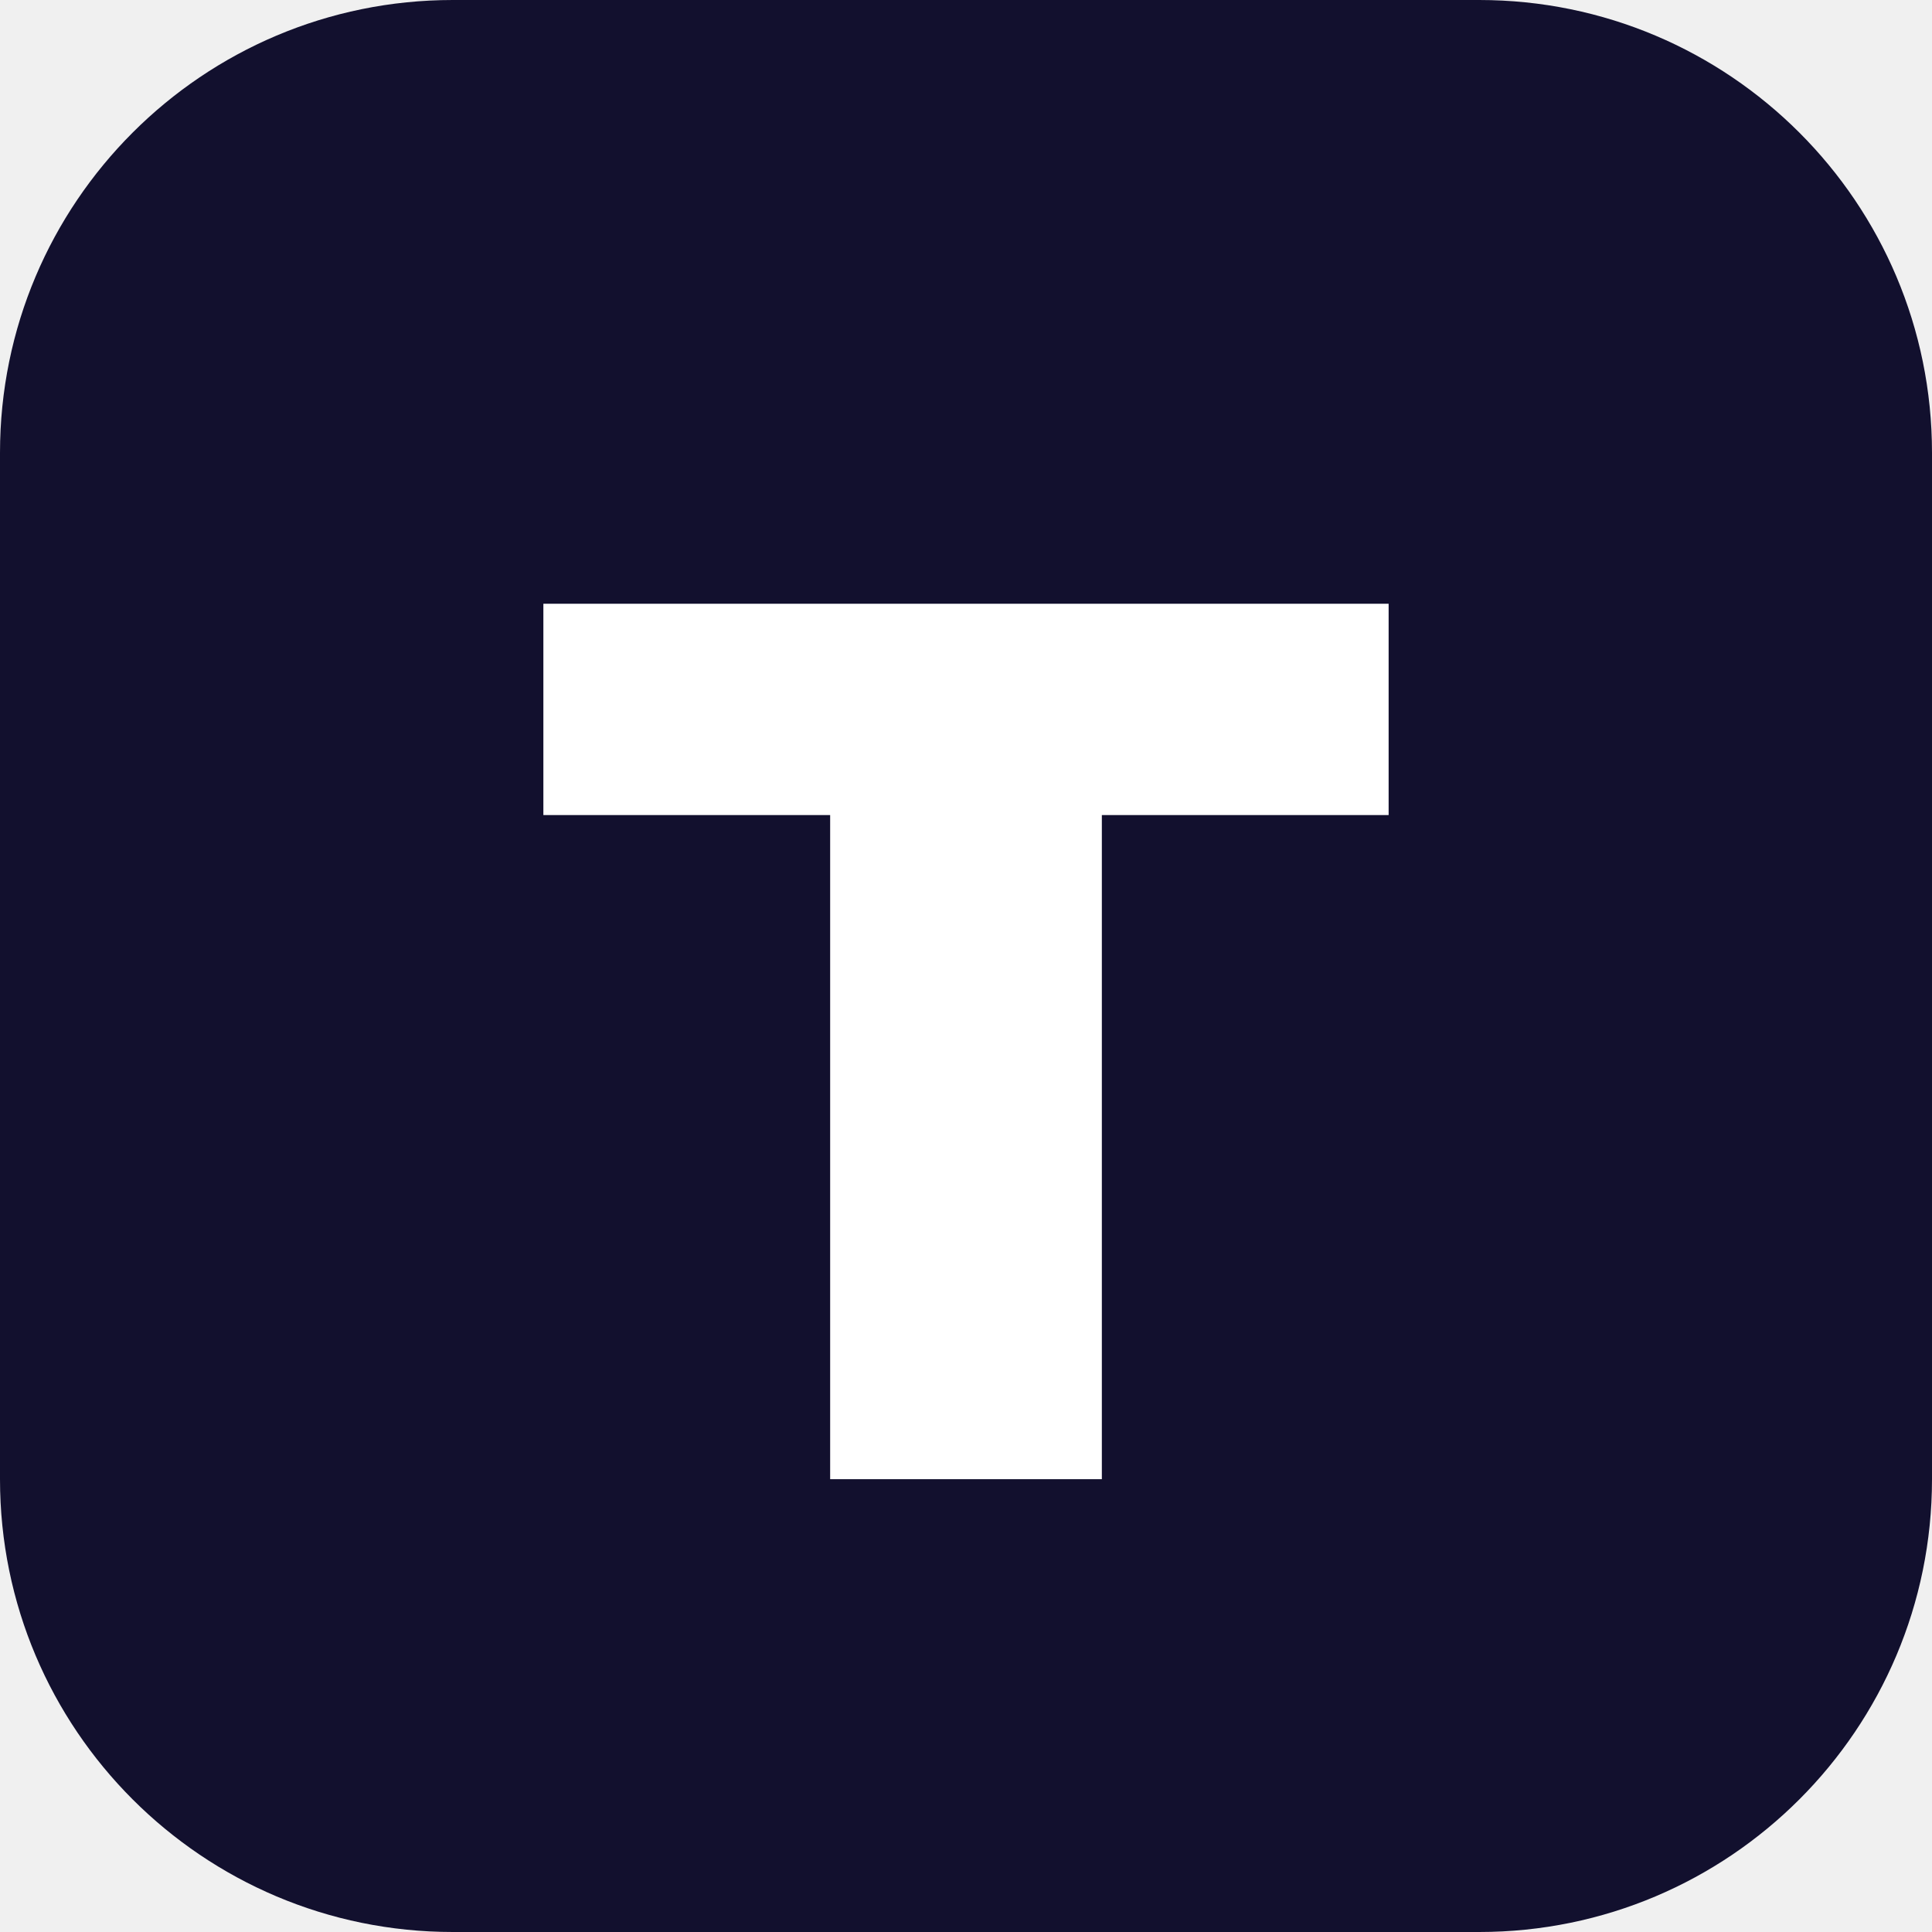
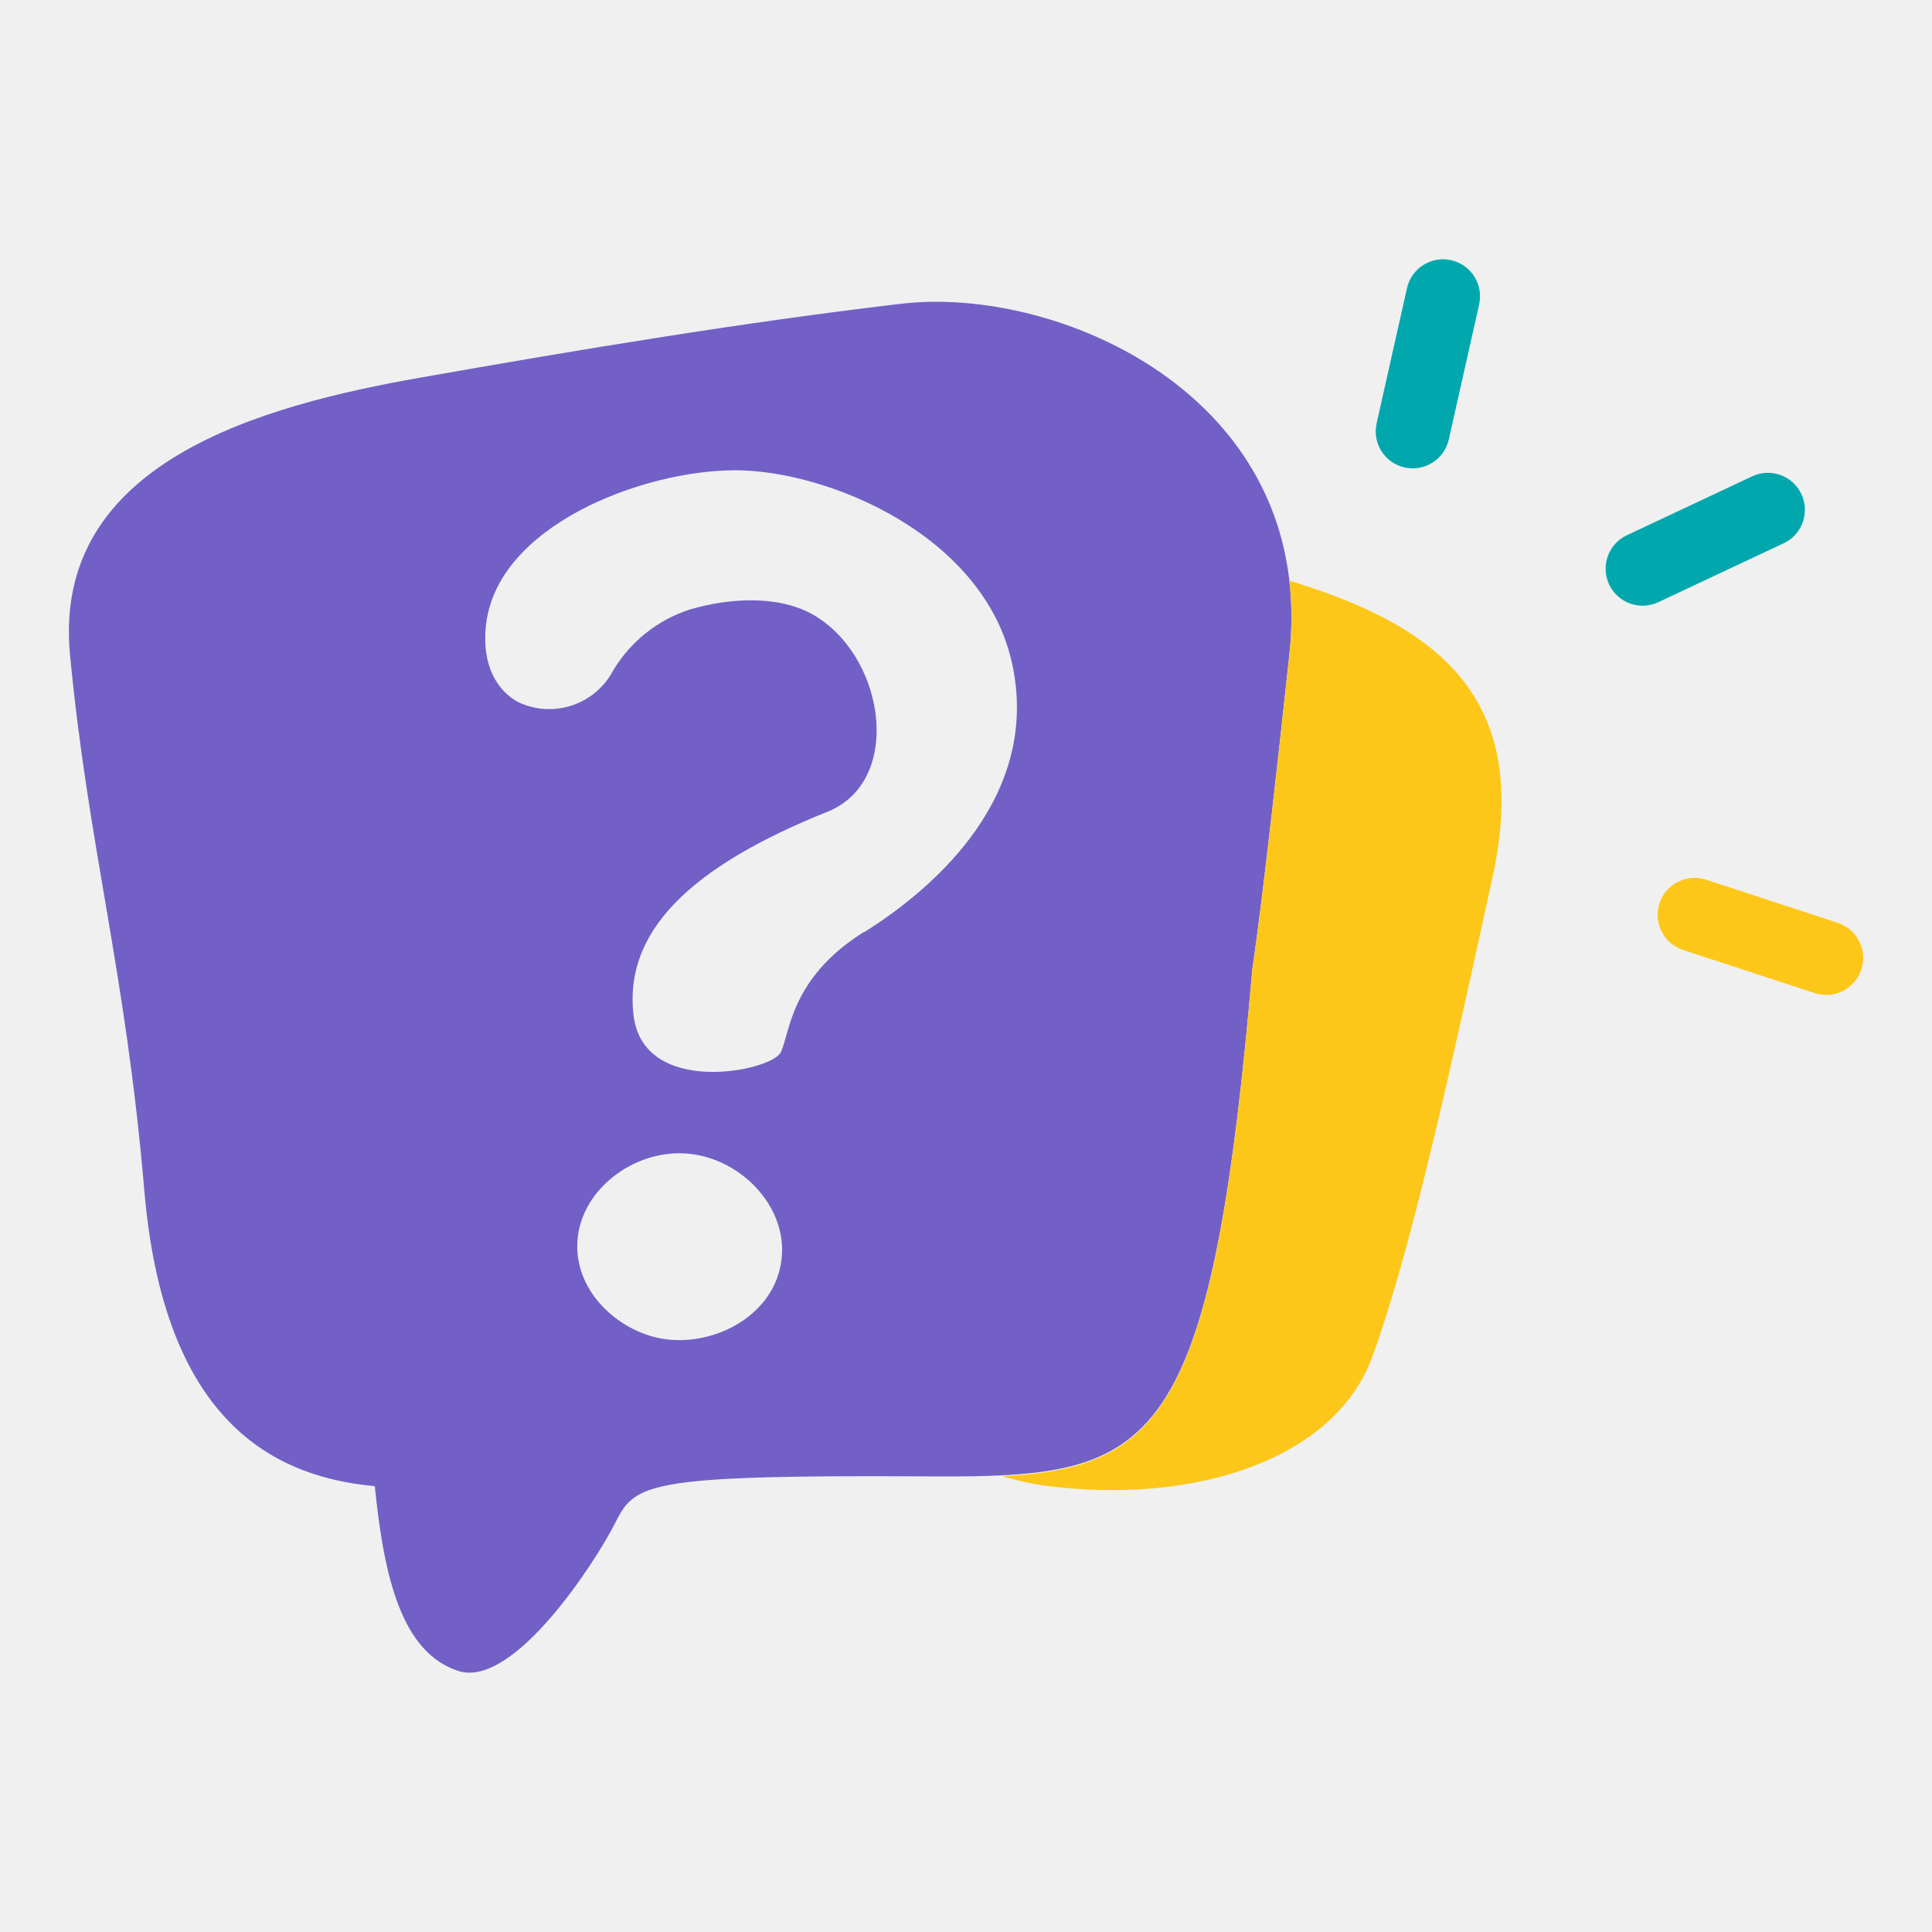
- <svg xmlns="http://www.w3.org/2000/svg" viewBox="0 0 64 64" width="64" height="64" role="img" aria-label="Tapio">
-   <rect width="64" height="64" rx="15" fill="#12102E" />
-   <path d="M18 20h28v7H36.5v22h-9V27H18z" fill="#FFFFFF" />
+ <svg xmlns="http://www.w3.org/2000/svg" viewBox="-4 -15.07 112.32 112.32" role="img" aria-label="Tapio">
+   <defs>
+     <style>.cls-1{fill:#7260c6;}.cls-2{fill:#fdc719;}.cls-3{fill:#00a8ae;}</style>
+   </defs>
+   <path class="cls-1" d="M78.57,24.93C77.19,13,64.22,7.87,56,8.84c-9.13,1.07-18.8,2.68-27.93,4.29S6.61,18,7.68,29.24,10.9,47.5,12,60.39,19,77,25.4,77.58C25.94,83,27,87.25,30.24,88.32s8.05-6.44,9.13-8.59S41,77,54.4,77c2.88,0,5.35.06,7.48-.05,9.45-.47,12.35-4.08,14.54-29.49,0,0,.54-3.22,2.15-18.26A19.39,19.39,0,0,0,78.57,24.93ZM49,64.69c-.54,3.1-4.06,4.85-7,4.3-2.47-.48-4.85-2.66-4.83-5.37,0-3.14,3.24-5.66,6.44-5.37S49.59,61.55,49,64.69Zm4.84-19.33c-4.3,2.68-4.3,5.9-4.84,7S41,55,40.44,50.19s3.22-8.59,11.28-11.82c4.32-1.73,3.41-8.7-.54-11.27-2-1.33-5-1.21-7.45-.49a8.08,8.08,0,0,0-4.49,3.58A4.2,4.2,0,0,1,33.74,32c-1.24-.67-2.1-2.13-1.89-4.35.54-5.9,9.13-9.13,14.5-9.13s14.5,3.76,16.11,11.28S58.16,42.67,53.87,45.36Z" transform="translate(-7.61 -6.25)" />
+   <path class="cls-2" d="M90.39,42.13c-2.69,12.36-4.84,22-7,27.93s-10.21,8.59-18.8,7.52A15.36,15.36,0,0,1,61.88,77c9.45-.47,12.35-4.08,14.54-29.49,0,0,.54-3.22,2.15-18.26a19.39,19.39,0,0,0,0-4.31C87.56,27.65,92.59,32,90.39,42.13Z" transform="translate(-7.61 -6.25)" />
+   <rect class="cls-3" x="84.48" y="6.15" width="4.3" height="12.35" rx="2.15" transform="translate(-2.81 -24.93) rotate(12.66)" />
+   <rect class="cls-3" x="100.59" y="16.35" width="4.3" height="12.35" rx="2.15" transform="translate(71.81 -86.28) rotate(64.82)" />
+   <rect class="cls-2" x="103.81" y="39.45" width="4.3" height="12.35" rx="2.15" transform="translate(174.69 -47.12) rotate(108.14)" />
</svg>
